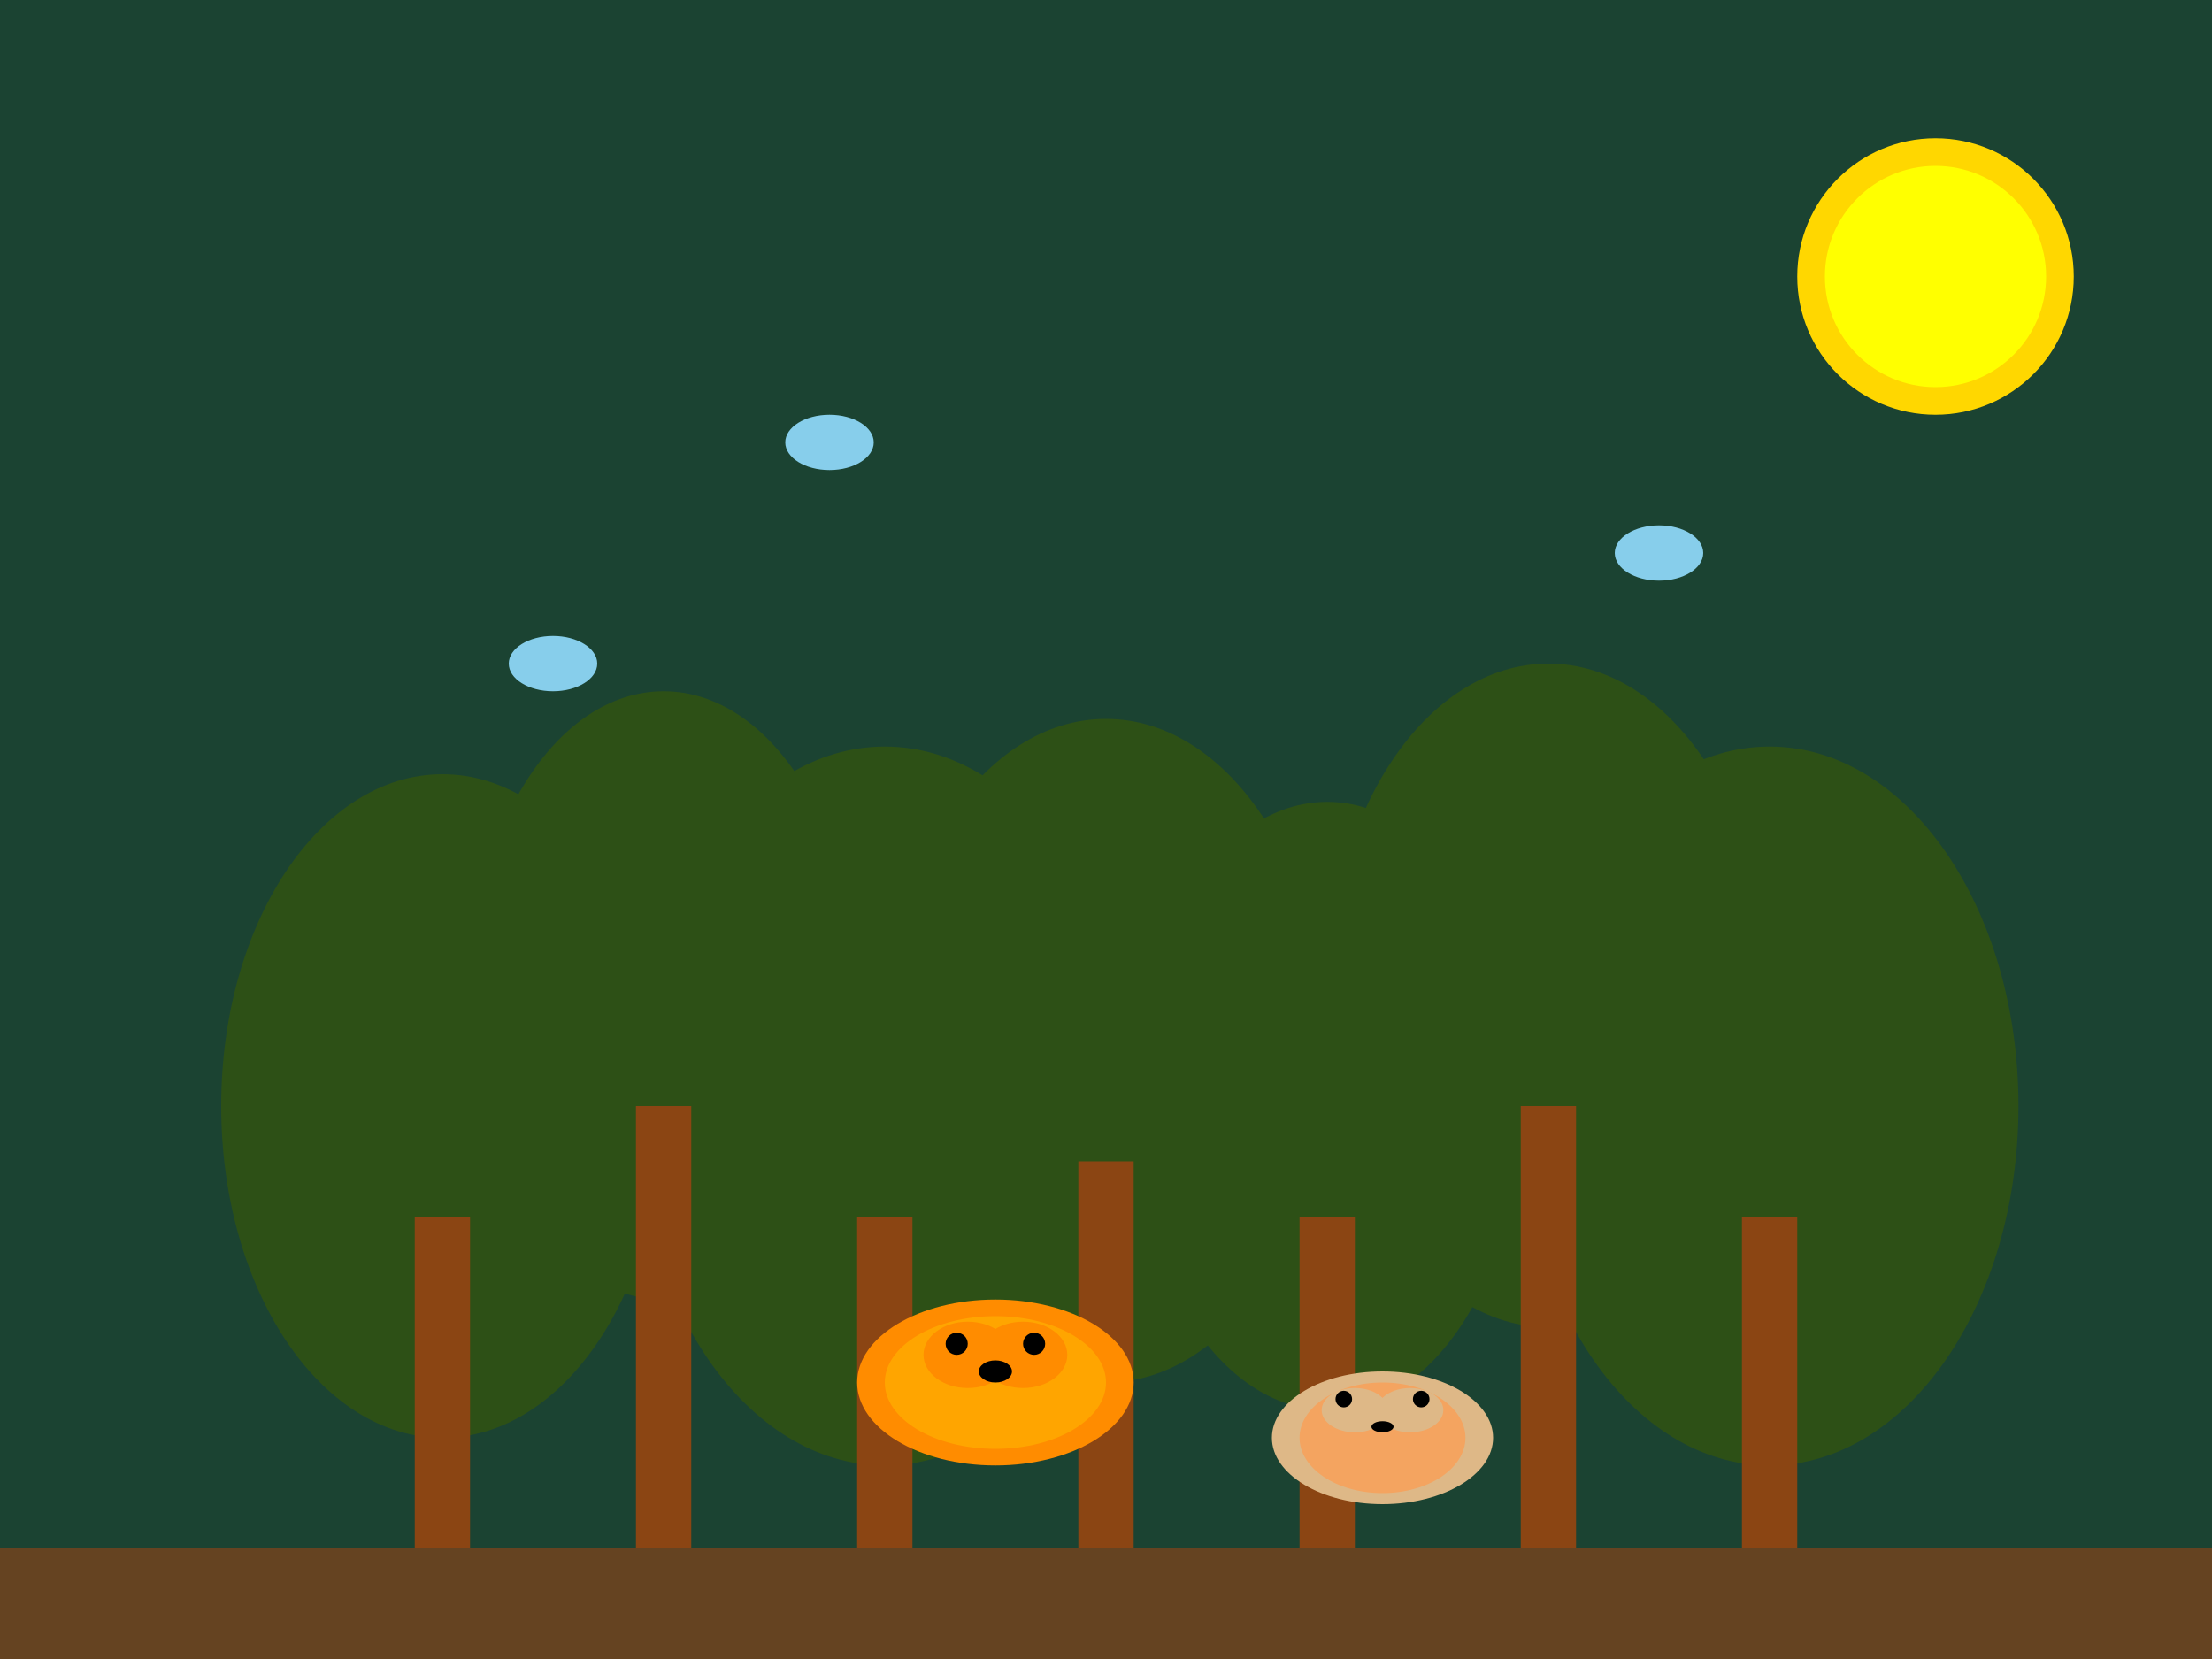
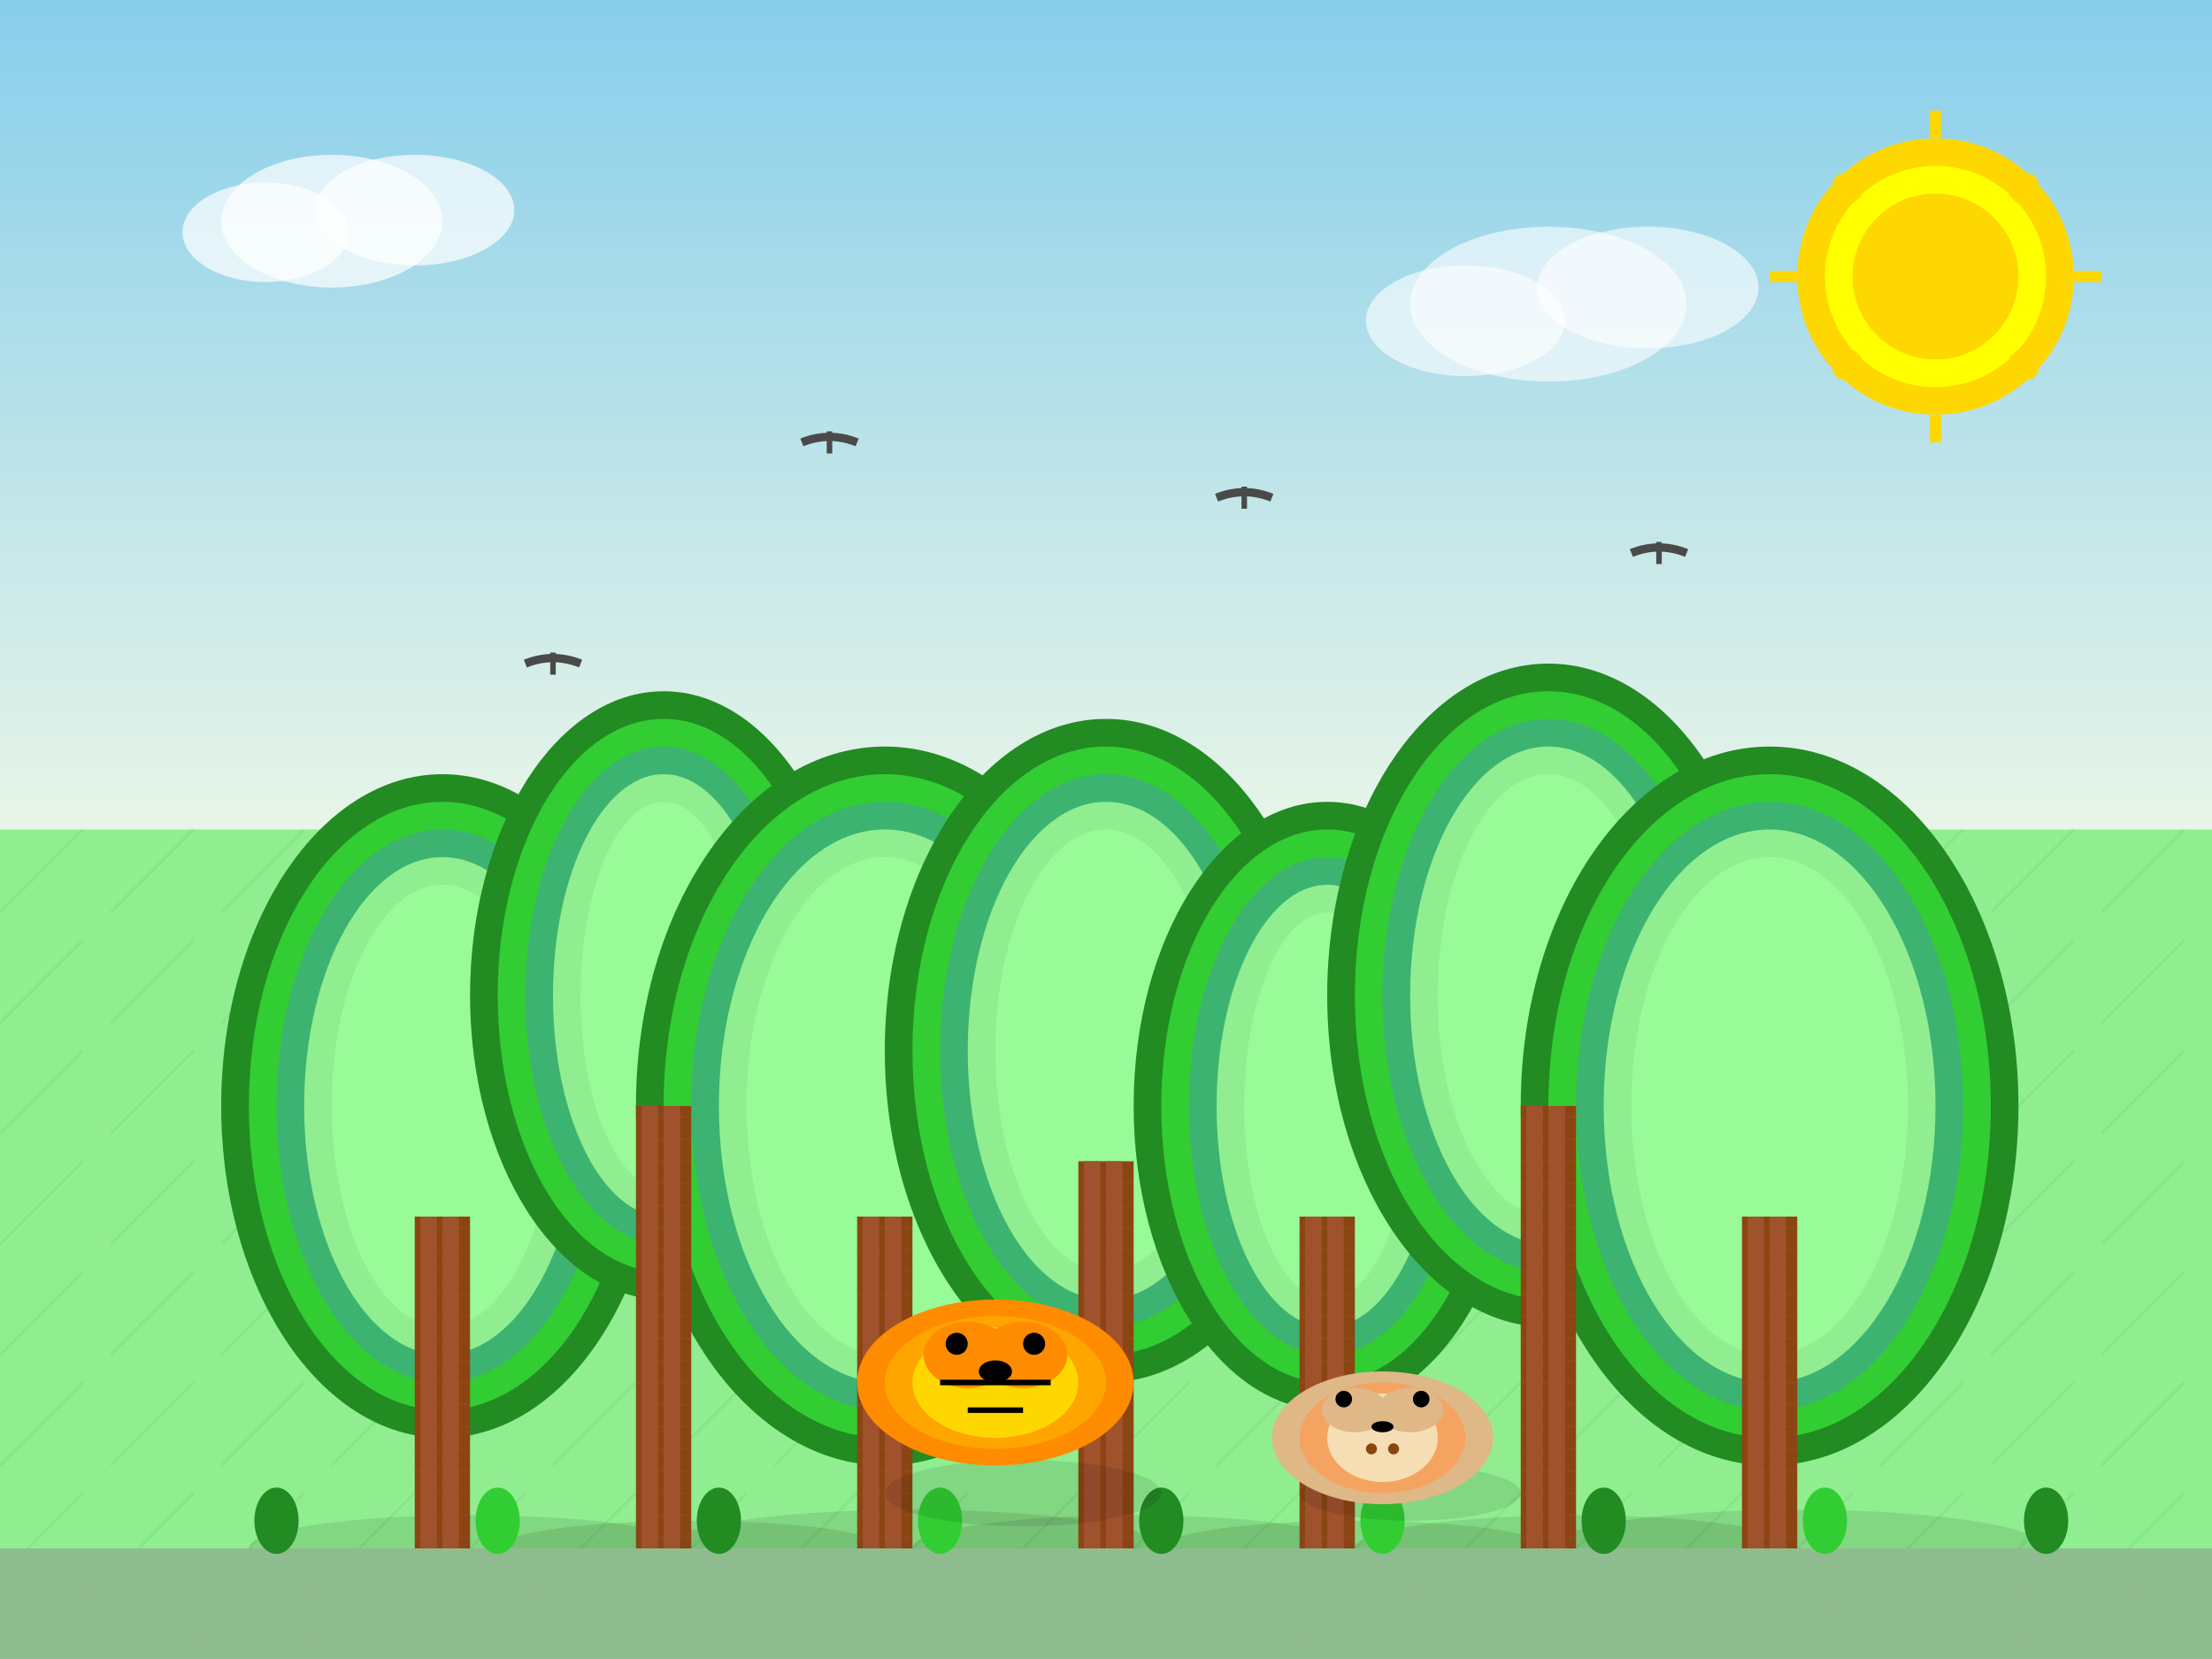
<svg xmlns="http://www.w3.org/2000/svg" width="400" height="300" viewBox="0 0 400 300" fill="none">
-   <rect width="400" height="300" fill="#1B4332" />
-   <ellipse cx="80" cy="200" rx="40" ry="60" fill="#2D5016" />
-   <ellipse cx="120" cy="180" rx="35" ry="55" fill="#2D5016" />
-   <ellipse cx="160" cy="200" rx="45" ry="65" fill="#2D5016" />
-   <ellipse cx="200" cy="190" rx="40" ry="60" fill="#2D5016" />
-   <ellipse cx="240" cy="200" rx="35" ry="55" fill="#2D5016" />
-   <ellipse cx="280" cy="180" rx="40" ry="60" fill="#2D5016" />
-   <ellipse cx="320" cy="200" rx="45" ry="65" fill="#2D5016" />
+   <rect width="400" height="300" fill="#E8F5E8" />
+   <rect width="400" height="150" fill="url(#skyGradient)" />
+   <ellipse cx="60" cy="40" rx="20" ry="12" fill="#FFFFFF" opacity="0.7" />
+   <ellipse cx="75" cy="38" rx="18" ry="10" fill="#FFFFFF" opacity="0.7" />
+   <ellipse cx="48" cy="42" rx="15" ry="9" fill="#FFFFFF" opacity="0.7" />
+   <ellipse cx="280" cy="55" rx="25" ry="14" fill="#FFFFFF" opacity="0.6" />
+   <ellipse cx="298" cy="52" rx="20" ry="11" fill="#FFFFFF" opacity="0.6" />
+   <ellipse cx="265" cy="58" rx="18" ry="10" fill="#FFFFFF" opacity="0.6" />
+   <rect x="0" y="150" width="400" height="150" fill="#90EE90" />
+   <rect x="0" y="150" width="400" height="150" fill="url(#grassTexture)" opacity="0.3" />
+   <ellipse cx="85" cy="280" rx="40" ry="6" fill="#000000" opacity="0.1" />
+   <ellipse cx="125" cy="280" rx="35" ry="5" fill="#000000" opacity="0.1" />
+   <ellipse cx="165" cy="280" rx="45" ry="7" fill="#000000" opacity="0.1" />
+   <ellipse cx="205" cy="280" rx="40" ry="6" fill="#000000" opacity="0.1" />
+   <ellipse cx="245" cy="280" rx="35" ry="5" fill="#000000" opacity="0.1" />
+   <ellipse cx="285" cy="280" rx="40" ry="6" fill="#000000" opacity="0.1" />
+   <ellipse cx="325" cy="280" rx="45" ry="7" fill="#000000" opacity="0.1" />
+   <ellipse cx="80" cy="200" rx="40" ry="60" fill="#228B22" />
+   <ellipse cx="80" cy="200" rx="35" ry="55" fill="#32CD32" />
+   <ellipse cx="80" cy="200" rx="30" ry="50" fill="#3CB371" />
+   <ellipse cx="80" cy="200" rx="25" ry="45" fill="#90EE90" />
+   <ellipse cx="80" cy="200" rx="20" ry="40" fill="#98FB98" />
+   <ellipse cx="120" cy="180" rx="35" ry="55" fill="#228B22" />
+   <ellipse cx="120" cy="180" rx="30" ry="50" fill="#32CD32" />
+   <ellipse cx="120" cy="180" rx="25" ry="45" fill="#3CB371" />
+   <ellipse cx="120" cy="180" rx="20" ry="40" fill="#90EE90" />
+   <ellipse cx="120" cy="180" rx="15" ry="35" fill="#98FB98" />
+   <ellipse cx="160" cy="200" rx="45" ry="65" fill="#228B22" />
+   <ellipse cx="160" cy="200" rx="40" ry="60" fill="#32CD32" />
+   <ellipse cx="160" cy="200" rx="35" ry="55" fill="#3CB371" />
+   <ellipse cx="160" cy="200" rx="30" ry="50" fill="#90EE90" />
+   <ellipse cx="160" cy="200" rx="25" ry="45" fill="#98FB98" />
+   <ellipse cx="200" cy="190" rx="40" ry="60" fill="#228B22" />
+   <ellipse cx="200" cy="190" rx="35" ry="55" fill="#32CD32" />
+   <ellipse cx="200" cy="190" rx="30" ry="50" fill="#3CB371" />
+   <ellipse cx="200" cy="190" rx="25" ry="45" fill="#90EE90" />
+   <ellipse cx="200" cy="190" rx="20" ry="40" fill="#98FB98" />
+   <ellipse cx="240" cy="200" rx="35" ry="55" fill="#228B22" />
+   <ellipse cx="240" cy="200" rx="30" ry="50" fill="#32CD32" />
+   <ellipse cx="240" cy="200" rx="25" ry="45" fill="#3CB371" />
+   <ellipse cx="240" cy="200" rx="20" ry="40" fill="#90EE90" />
+   <ellipse cx="240" cy="200" rx="15" ry="35" fill="#98FB98" />
+   <ellipse cx="280" cy="180" rx="40" ry="60" fill="#228B22" />
+   <ellipse cx="280" cy="180" rx="35" ry="55" fill="#32CD32" />
+   <ellipse cx="280" cy="180" rx="30" ry="50" fill="#3CB371" />
+   <ellipse cx="280" cy="180" rx="25" ry="45" fill="#90EE90" />
+   <ellipse cx="280" cy="180" rx="20" ry="40" fill="#98FB98" />
+   <ellipse cx="320" cy="200" rx="45" ry="65" fill="#228B22" />
+   <ellipse cx="320" cy="200" rx="40" ry="60" fill="#32CD32" />
+   <ellipse cx="320" cy="200" rx="35" ry="55" fill="#3CB371" />
+   <ellipse cx="320" cy="200" rx="30" ry="50" fill="#90EE90" />
+   <ellipse cx="320" cy="200" rx="25" ry="45" fill="#98FB98" />
  <rect x="75" y="220" width="10" height="80" fill="#8B4513" />
+   <rect x="75" y="220" width="10" height="80" fill="url(#woodTexture)" opacity="0.3" />
+   <rect x="76" y="220" width="3" height="80" fill="#A0522D" />
+   <rect x="80" y="220" width="3" height="80" fill="#A0522D" />
  <rect x="115" y="200" width="10" height="80" fill="#8B4513" />
+   <rect x="115" y="200" width="10" height="80" fill="url(#woodTexture)" opacity="0.3" />
+   <rect x="116" y="200" width="3" height="80" fill="#A0522D" />
+   <rect x="120" y="200" width="3" height="80" fill="#A0522D" />
  <rect x="155" y="220" width="10" height="80" fill="#8B4513" />
+   <rect x="155" y="220" width="10" height="80" fill="url(#woodTexture)" opacity="0.3" />
+   <rect x="156" y="220" width="3" height="80" fill="#A0522D" />
+   <rect x="160" y="220" width="3" height="80" fill="#A0522D" />
  <rect x="195" y="210" width="10" height="80" fill="#8B4513" />
+   <rect x="195" y="210" width="10" height="80" fill="url(#woodTexture)" opacity="0.3" />
+   <rect x="196" y="210" width="3" height="80" fill="#A0522D" />
+   <rect x="200" y="210" width="3" height="80" fill="#A0522D" />
  <rect x="235" y="220" width="10" height="80" fill="#8B4513" />
+   <rect x="235" y="220" width="10" height="80" fill="url(#woodTexture)" opacity="0.3" />
+   <rect x="236" y="220" width="3" height="80" fill="#A0522D" />
+   <rect x="240" y="220" width="3" height="80" fill="#A0522D" />
  <rect x="275" y="200" width="10" height="80" fill="#8B4513" />
+   <rect x="275" y="200" width="10" height="80" fill="url(#woodTexture)" opacity="0.3" />
+   <rect x="276" y="200" width="3" height="80" fill="#A0522D" />
+   <rect x="280" y="200" width="3" height="80" fill="#A0522D" />
  <rect x="315" y="220" width="10" height="80" fill="#8B4513" />
-   <rect x="0" y="280" width="400" height="20" fill="#654321" />
+   <rect x="315" y="220" width="10" height="80" fill="url(#woodTexture)" opacity="0.3" />
+   <rect x="316" y="220" width="3" height="80" fill="#A0522D" />
+   <rect x="320" y="220" width="3" height="80" fill="#A0522D" />
+   <rect x="0" y="280" width="400" height="20" fill="#8FBC8F" />
+   <rect x="0" y="280" width="400" height="20" fill="url(#groundTexture)" opacity="0.3" />
+   <ellipse cx="50" cy="275" rx="4" ry="6" fill="#228B22" />
+   <ellipse cx="90" cy="275" rx="4" ry="6" fill="#32CD32" />
+   <ellipse cx="130" cy="275" rx="4" ry="6" fill="#228B22" />
+   <ellipse cx="170" cy="275" rx="4" ry="6" fill="#32CD32" />
+   <ellipse cx="210" cy="275" rx="4" ry="6" fill="#228B22" />
+   <ellipse cx="250" cy="275" rx="4" ry="6" fill="#32CD32" />
+   <ellipse cx="290" cy="275" rx="4" ry="6" fill="#228B22" />
+   <ellipse cx="330" cy="275" rx="4" ry="6" fill="#32CD32" />
+   <ellipse cx="370" cy="275" rx="4" ry="6" fill="#228B22" />
+   <ellipse cx="185" cy="270" rx="25" ry="6" fill="#000000" opacity="0.1" />
+   <ellipse cx="255" cy="270" rx="20" ry="5" fill="#000000" opacity="0.1" />
  <ellipse cx="180" cy="250" rx="25" ry="15" fill="#FF8C00" />
  <ellipse cx="180" cy="250" rx="20" ry="12" fill="#FFA500" />
+   <ellipse cx="180" cy="250" rx="15" ry="10" fill="#FFD700" />
  <ellipse cx="175" cy="245" rx="8" ry="6" fill="#FF8C00" />
  <ellipse cx="185" cy="245" rx="8" ry="6" fill="#FF8C00" />
  <circle cx="173" cy="243" r="2" fill="#000" />
  <circle cx="187" cy="243" r="2" fill="#000" />
  <ellipse cx="180" cy="248" rx="3" ry="2" fill="#000" />
+   <line x1="170" y1="250" x2="190" y2="250" stroke="#000" stroke-width="1" />
+   <line x1="175" y1="255" x2="185" y2="255" stroke="#000" stroke-width="1" />
  <ellipse cx="250" cy="260" rx="20" ry="12" fill="#DEB887" />
  <ellipse cx="250" cy="260" rx="15" ry="10" fill="#F4A460" />
+   <ellipse cx="250" cy="260" rx="10" ry="8" fill="#F5DEB3" />
  <ellipse cx="245" cy="255" rx="6" ry="4" fill="#DEB887" />
  <ellipse cx="255" cy="255" rx="6" ry="4" fill="#DEB887" />
  <circle cx="243" cy="253" r="1.5" fill="#000" />
  <circle cx="257" cy="253" r="1.5" fill="#000" />
  <ellipse cx="250" cy="258" rx="2" ry="1" fill="#000" />
-   <ellipse cx="100" cy="120" rx="8" ry="5" fill="#87CEEB" />
-   <ellipse cx="300" cy="100" rx="8" ry="5" fill="#87CEEB" />
-   <ellipse cx="150" cy="80" rx="8" ry="5" fill="#87CEEB" />
+   <circle cx="248" cy="262" r="1" fill="#8B4513" />
+   <circle cx="252" cy="262" r="1" fill="#8B4513" />
+   <path d="M 95 120 Q 100 118 105 120" stroke="#4A4A4A" stroke-width="1.5" fill="none" />
+   <path d="M 100 122 L 100 118" stroke="#4A4A4A" stroke-width="1" fill="none" />
+   <path d="M 295 100 Q 300 98 305 100" stroke="#4A4A4A" stroke-width="1.5" fill="none" />
+   <path d="M 300 102 L 300 98" stroke="#4A4A4A" stroke-width="1" fill="none" />
+   <path d="M 145 80 Q 150 78 155 80" stroke="#4A4A4A" stroke-width="1.5" fill="none" />
+   <path d="M 150 82 L 150 78" stroke="#4A4A4A" stroke-width="1" fill="none" />
+   <path d="M 220 90 Q 225 88 230 90" stroke="#4A4A4A" stroke-width="1.5" fill="none" />
+   <path d="M 225 92 L 225 88" stroke="#4A4A4A" stroke-width="1" fill="none" />
  <circle cx="350" cy="50" r="25" fill="#FFD700" />
  <circle cx="350" cy="50" r="20" fill="#FFFF00" />
+   <circle cx="350" cy="50" r="15" fill="#FFD700" />
+   <line x1="350" y1="20" x2="350" y2="25" stroke="#FFD700" stroke-width="2" />
+   <line x1="350" y1="75" x2="350" y2="80" stroke="#FFD700" stroke-width="2" />
+   <line x1="320" y1="50" x2="325" y2="50" stroke="#FFD700" stroke-width="2" />
+   <line x1="375" y1="50" x2="380" y2="50" stroke="#FFD700" stroke-width="2" />
+   <line x1="332" y1="32" x2="336" y2="36" stroke="#FFD700" stroke-width="2" />
+   <line x1="364" y1="64" x2="368" y2="68" stroke="#FFD700" stroke-width="2" />
+   <line x1="364" y1="36" x2="368" y2="32" stroke="#FFD700" stroke-width="2" />
+   <line x1="332" y1="68" x2="336" y2="64" stroke="#FFD700" stroke-width="2" />
+   <defs>
+     <linearGradient id="skyGradient" x1="0%" y1="0%" x2="0%" y2="100%">
+       <stop offset="0%" style="stop-color:#87CEEB;stop-opacity:1" />
+       <stop offset="100%" style="stop-color:#E8F5E8;stop-opacity:1" />
+     </linearGradient>
+     <pattern id="grassTexture" x="0" y="0" width="20" height="20" patternUnits="userSpaceOnUse">
+       <line x1="0" y1="5" x2="5" y2="0" stroke="#70D070" stroke-width="0.5" />
+       <line x1="10" y1="15" x2="15" y2="10" stroke="#70D070" stroke-width="0.5" />
+       <line x1="5" y1="20" x2="10" y2="15" stroke="#70D070" stroke-width="0.5" />
+     </pattern>
+     <pattern id="groundTexture" x="0" y="0" width="10" height="10" patternUnits="userSpaceOnUse">
+       <circle cx="2" cy="2" r="0.5" fill="#8FBC8F" />
+       <circle cx="7" cy="7" r="0.5" fill="#8FBC8F" />
+     </pattern>
+     <pattern id="woodTexture" x="0" y="0" width="8" height="8" patternUnits="userSpaceOnUse">
+       <line x1="0" y1="2" x2="8" y2="2" stroke="#A0522D" stroke-width="0.3" />
+       <line x1="0" y1="6" x2="8" y2="6" stroke="#A0522D" stroke-width="0.3" />
+     </pattern>
+   </defs>
</svg>
